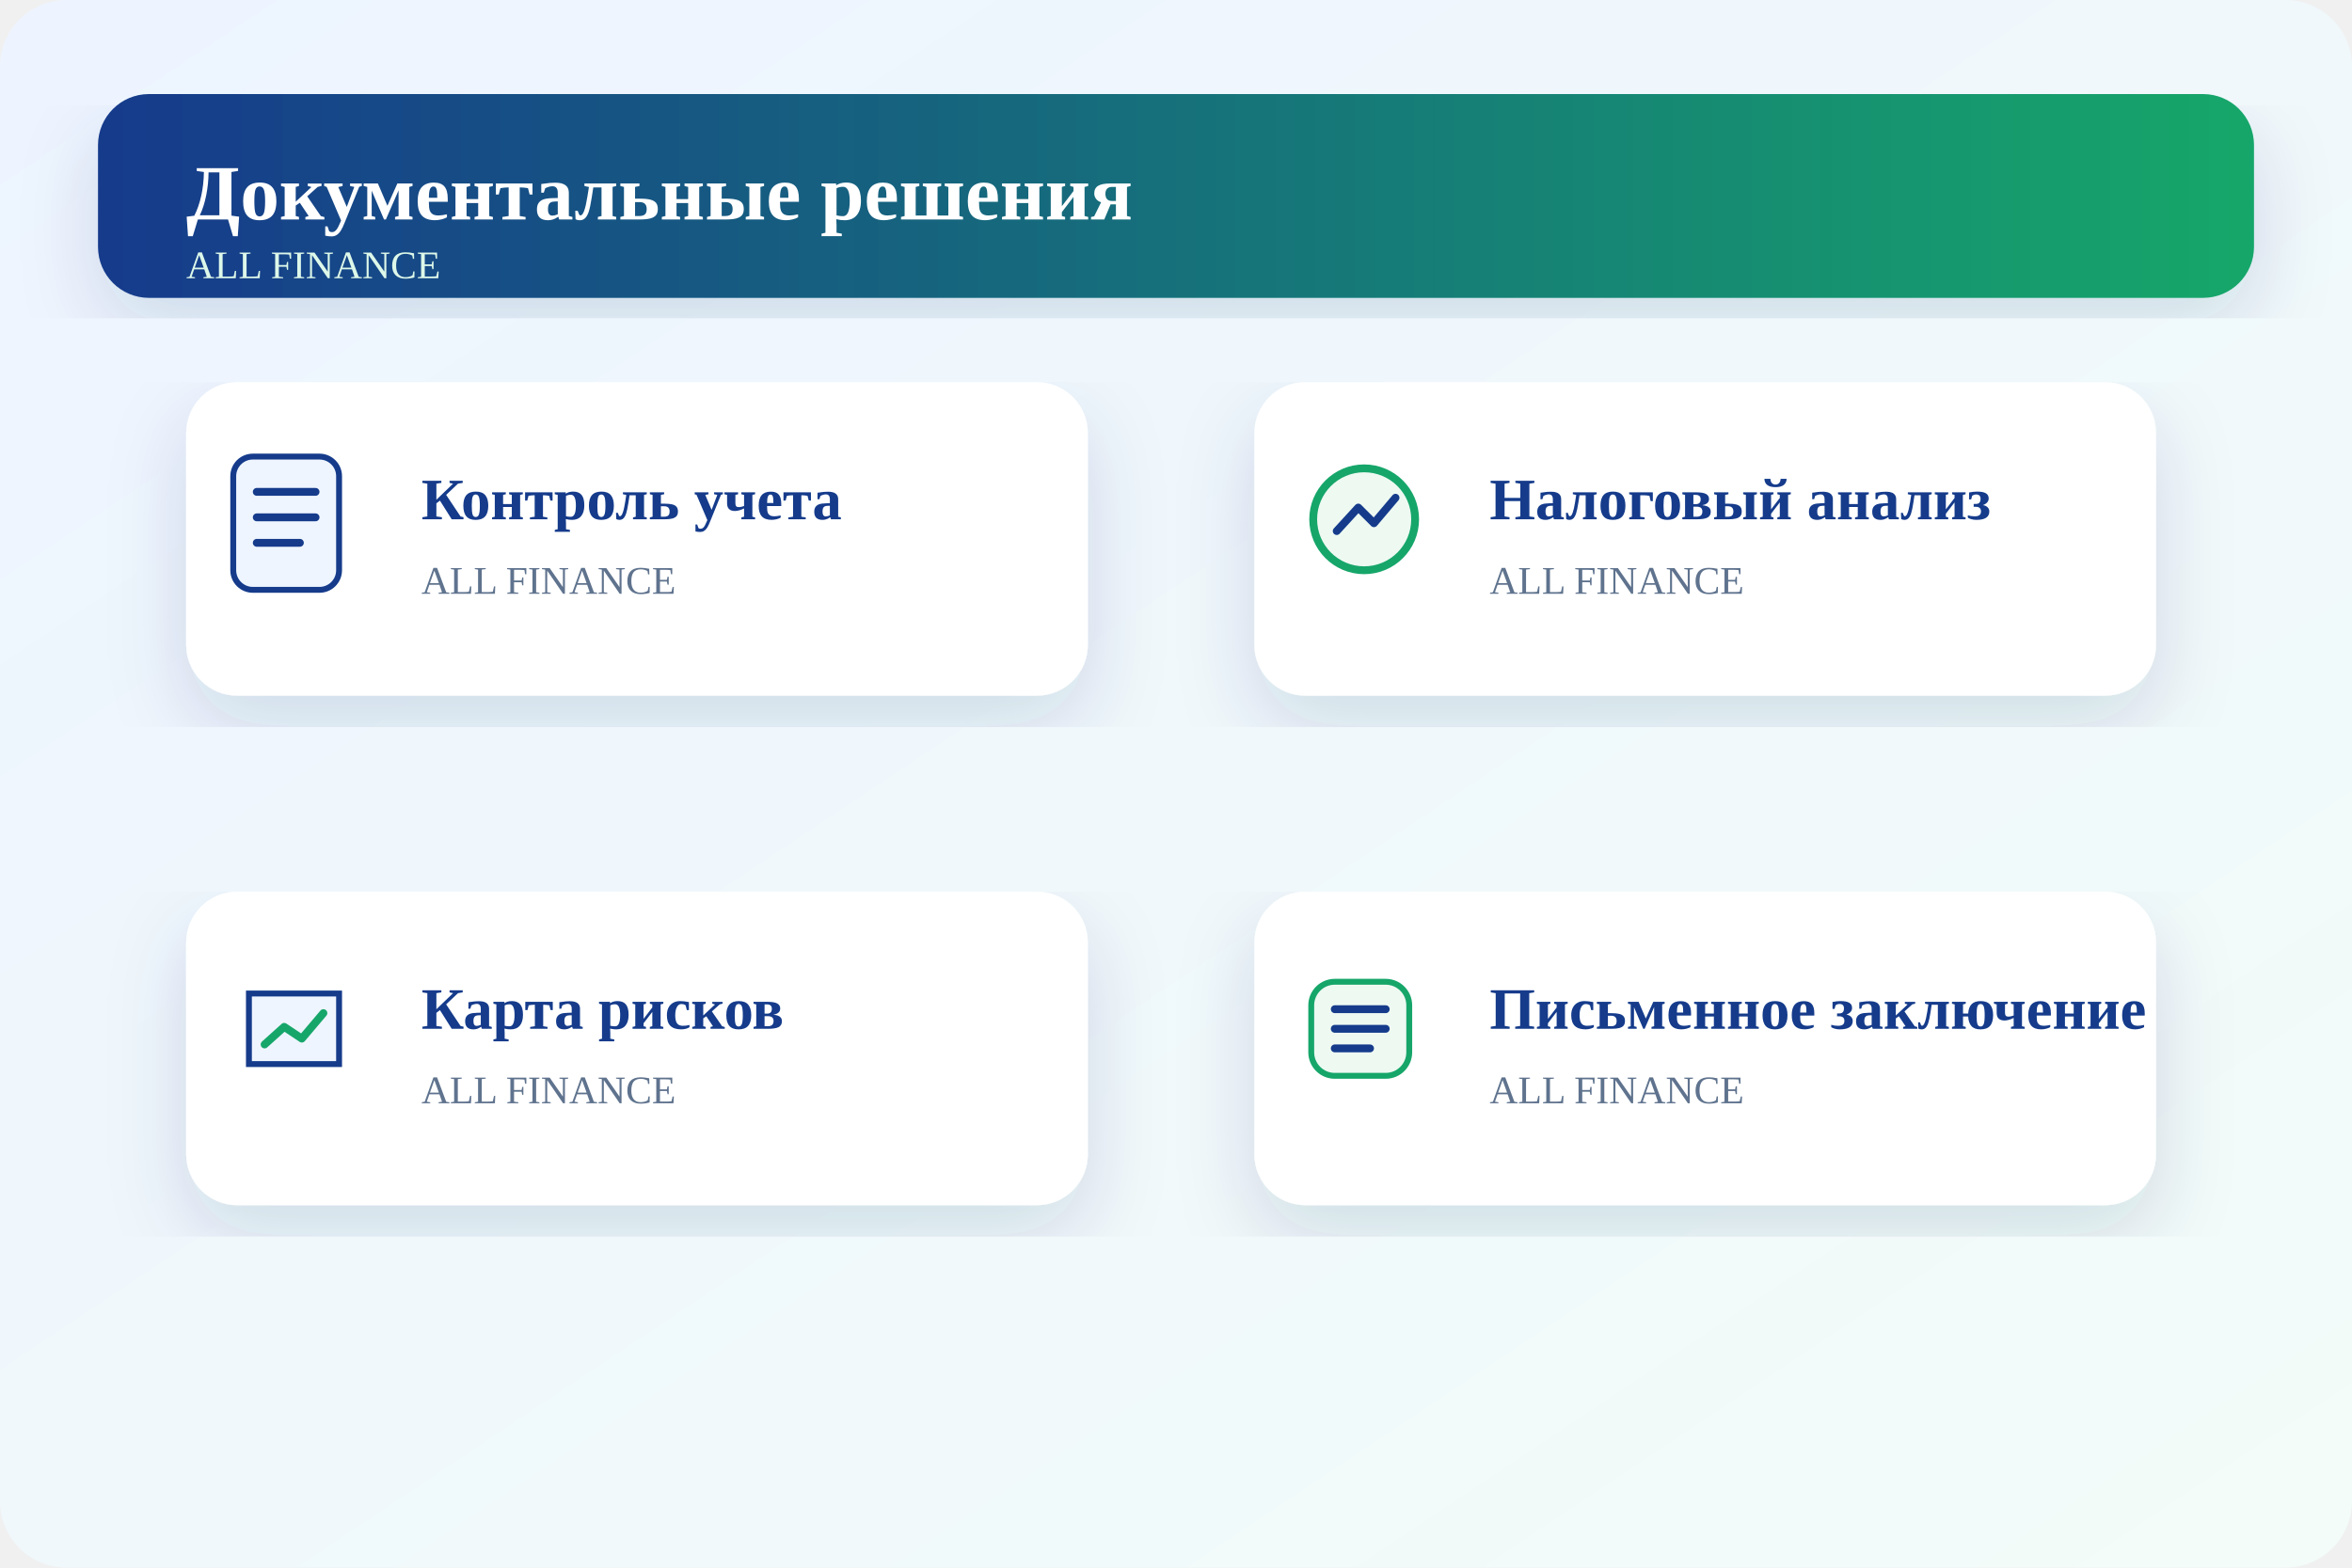
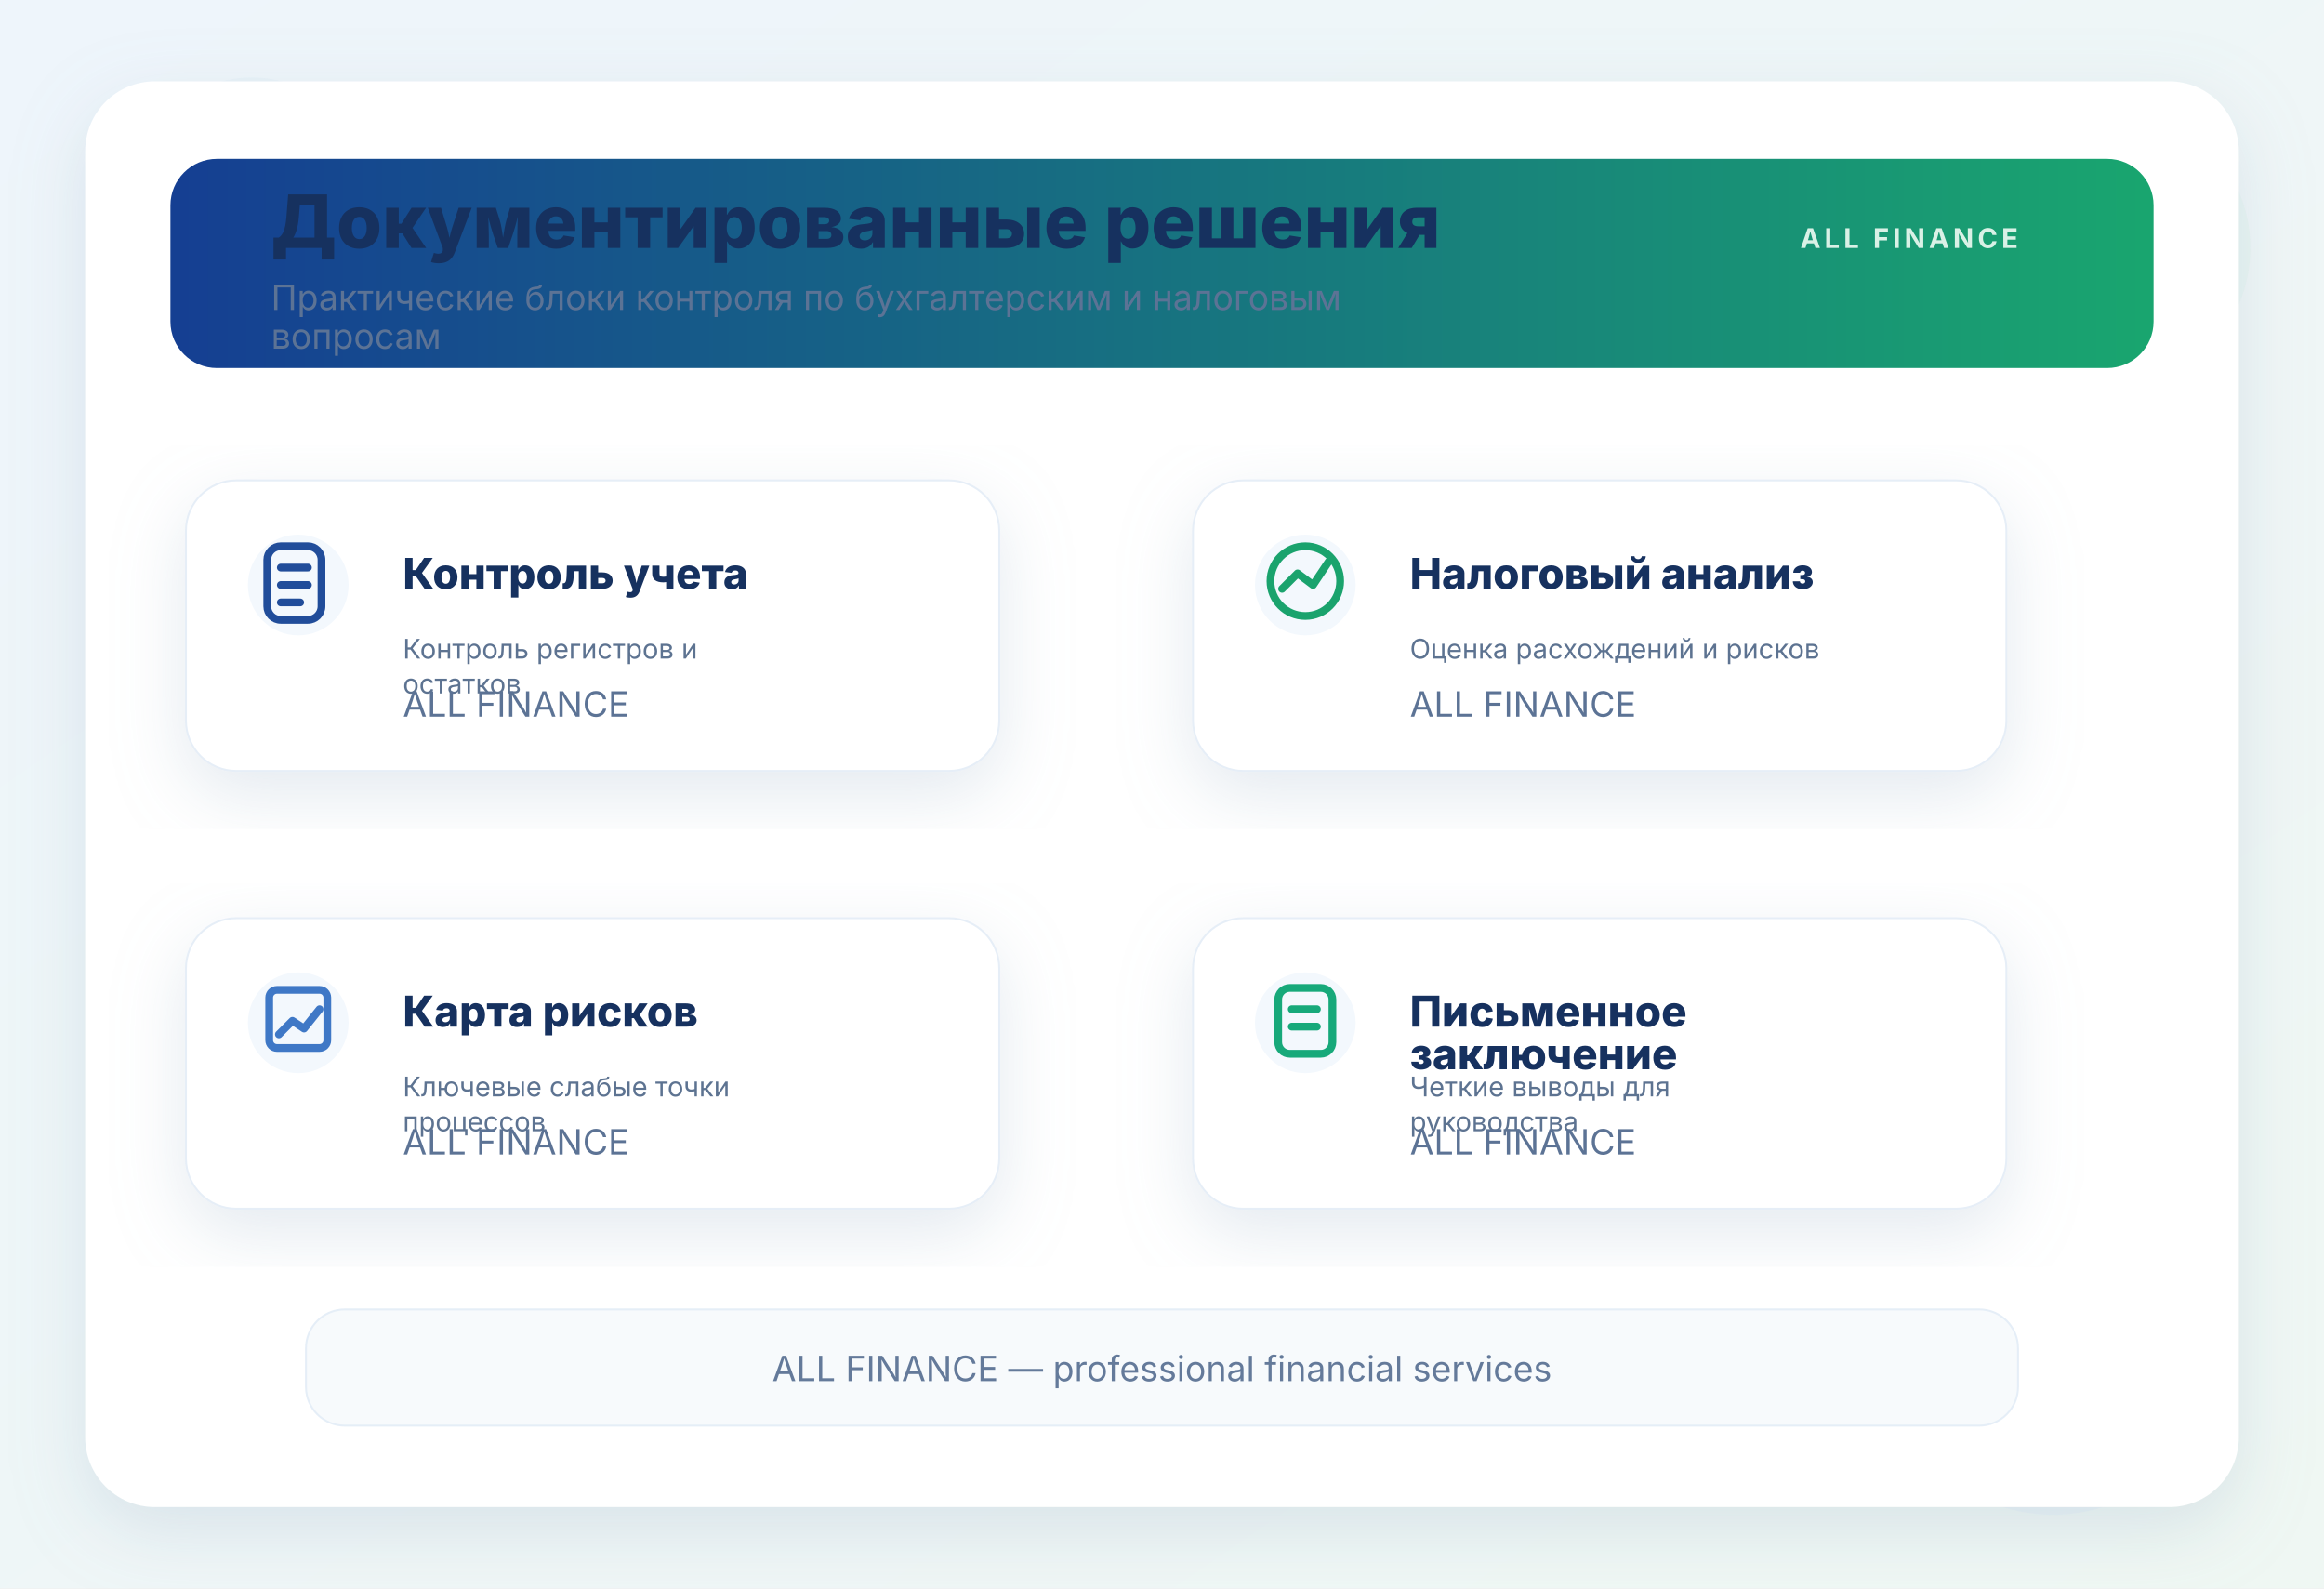
- <svg xmlns="http://www.w3.org/2000/svg" width="1200" height="800" viewBox="0 0 1200 800">
+ <svg xmlns="http://www.w3.org/2000/svg" width="1200" height="820" viewBox="0 0 1200 820" role="img" aria-label="Документированные решения">
  <defs>
-     <linearGradient id="bg" x1="0" y1="0" x2="1" y2="1">
-       <stop offset="0" stop-color="#edf4ff" />
-       <stop offset="1" stop-color="#f3fcf8" />
+     <linearGradient id="bg" x1="0" x2="1" y1="0" y2="1">
+       <stop offset="0%" stop-color="#eef5fb" />
+       <stop offset="100%" stop-color="#eff7f3" />
    </linearGradient>
-     <linearGradient id="hero" x1="0" y1="0" x2="1" y2="0">
-       <stop offset="0" stop-color="#123b8b" />
-       <stop offset="1" stop-color="#16a66a" />
+     <linearGradient id="head" x1="0" x2="1">
+       <stop offset="0%" stop-color="#153f92" />
+       <stop offset="100%" stop-color="#19a56f" />
    </linearGradient>
-     <filter id="shadow">
-       <feDropShadow dx="0" dy="16" stdDeviation="20" flood-color="#0f2f6c" flood-opacity="0.14" />
+     <filter id="shadow" x="-20%" y="-20%" width="140%" height="140%">
+       <feDropShadow dx="0" dy="12" stdDeviation="18" flood-color="#9eb4c9" flood-opacity="0.28" />
    </filter>
+     <style>
+       text{font-family:Inter,Segoe UI,Arial,sans-serif; fill:#16315f}
+       .title{font-size:38px; font-weight:800}
+       .sub{font-size:18px; fill:#5c7395}
+       .cardTitle{font-size:22px; font-weight:800}
+       .cardDesc{font-size:14px; fill:#5d7391}
+       .brand{font-size:14px; font-weight:700; letter-spacing:2px; fill:#d9f1e6}
+     </style>
  </defs>
-   <rect width="1200" height="800" rx="34" fill="url(#bg)" />
-   <rect x="50" y="48" width="1100" height="104" rx="26" fill="url(#hero)" filter="url(#shadow)" />
-   <text x="95" y="112" font-size="40" font-weight="800" fill="#fff">Документальные решения</text>
-   <text x="95" y="142" font-size="20" fill="#ddf8e9">ALL FINANCE</text>
-   <g filter="url(#shadow)">
-     <rect x="95" y="195" width="460" height="160" rx="26" fill="#fff" />
-     <g transform="translate(119,233)">
-       <rect x="0" y="0" width="54" height="68" rx="10" fill="#eff5ff" stroke="#123b8b" stroke-width="3" />
-       <path d="M12 18h30M12 31h30M12 44h22" stroke="#123b8b" stroke-width="4" stroke-linecap="round" />
+   <rect width="1200" height="820" fill="url(#bg)" />
+   <g opacity="0.28">
+     <circle cx="130" cy="98" r="58" fill="#d9e8f5" />
+     <circle cx="1088" cy="128" r="74" fill="#d9efe5" />
+     <circle cx="1060" cy="696" r="86" fill="#dce9f8" />
+   </g>
+   <rect x="44" y="42" width="1112" height="736" rx="36" fill="#ffffff" filter="url(#shadow)" />
+   <rect x="88" y="82" width="1024" height="108" rx="24" fill="url(#head)" />
+   <text x="140" y="128" class="title" fill="#fff">Документированные решения</text>
+   <text x="140" y="160" class="sub" fill="#e9f3ff">
+     <tspan x="140" dy="0">Практические блоки контроля по бухгалтерским и налоговым</tspan>
+     <tspan x="140" dy="20">вопросам</tspan>
+   </text>
+   <text x="1042" y="128" class="brand" text-anchor="end">ALL FINANCE</text>
+   <g>
+     <rect x="96" y="248" width="420" height="150" rx="26" fill="#ffffff" stroke="#e6eef7" filter="url(#shadow)" />
+     <circle cx="154" cy="302" r="26" fill="#f3f8fd" />
+     <g stroke="#214d9a" stroke-width="4" fill="none" stroke-linecap="round" stroke-linejoin="round">
+       <rect x="138" y="282" width="28" height="38" rx="7" />
+       <line x1="145" y1="293" x2="159" y2="293" />
+       <line x1="145" y1="302" x2="159" y2="302" />
+       <line x1="145" y1="311" x2="155" y2="311" />
    </g>
-     <text x="215" y="265" font-size="30" font-weight="800" fill="#123b8b">Контроль учета</text>
-     <text x="215" y="303" font-size="20" fill="#5f738e">ALL FINANCE</text>
+     <text x="208" y="304" class="cardTitle">Контроль учета</text>
+     <text x="208" y="340" class="cardDesc">
+       <tspan x="208" dy="0">Контроль регистров и</tspan>
+       <tspan x="208" dy="18">остатков</tspan>
+     </text>
+     <text x="208" y="370" class="sub">ALL FINANCE</text>
  </g>
-   <g filter="url(#shadow)">
-     <rect x="640" y="195" width="460" height="160" rx="26" fill="#fff" />
-     <g transform="translate(664,233)">
-       <circle cx="32" cy="32" r="26" fill="#eef9f2" stroke="#16a66a" stroke-width="4" />
-       <path d="M18 38l11-12 8 8 11-13" fill="none" stroke="#123b8b" stroke-width="4" stroke-linecap="round" stroke-linejoin="round" />
+   <g>
+     <rect x="616" y="248" width="420" height="150" rx="26" fill="#ffffff" stroke="#e6eef7" filter="url(#shadow)" />
+     <circle cx="674" cy="302" r="26" fill="#f3f8fd" />
+     <g stroke="#1aa36d" stroke-width="4" fill="none" stroke-linecap="round" stroke-linejoin="round">
+       <circle cx="674" cy="300" r="18" />
+       <path d="M662 304 L670 296 L678 302 L686 290" />
    </g>
-     <text x="760" y="265" font-size="30" font-weight="800" fill="#123b8b">Налоговый анализ</text>
-     <text x="760" y="303" font-size="20" fill="#5f738e">ALL FINANCE</text>
+     <text x="728" y="304" class="cardTitle">Налоговый анализ</text>
+     <text x="728" y="340" class="cardDesc">Оценка расхождений и рисков</text>
+     <text x="728" y="370" class="sub">ALL FINANCE</text>
  </g>
-   <g filter="url(#shadow)">
-     <rect x="95" y="455" width="460" height="160" rx="26" fill="#fff" />
-     <g transform="translate(119,493)">
-       <path d="M8 50V14h46v36Z" fill="#eff5ff" stroke="#123b8b" stroke-width="3" />
-       <path d="M16 40l10-9 9 6 11-13" fill="none" stroke="#16a66a" stroke-width="4" stroke-linecap="round" stroke-linejoin="round" />
+   <g>
+     <rect x="96" y="474" width="420" height="150" rx="26" fill="#ffffff" stroke="#e6eef7" filter="url(#shadow)" />
+     <circle cx="154" cy="528" r="26" fill="#f3f8fd" />
+     <g stroke="#3f78c6" stroke-width="4" fill="none" stroke-linecap="round" stroke-linejoin="round">
+       <rect x="139" y="511" width="30" height="30" rx="4" />
+       <path d="M144 534 L151 527 L157 531 L165 521" />
    </g>
-     <text x="215" y="525" font-size="30" font-weight="800" fill="#123b8b">Карта рисков</text>
-     <text x="215" y="563" font-size="20" fill="#5f738e">ALL FINANCE</text>
+     <text x="208" y="530" class="cardTitle">Карта рисков</text>
+     <text x="208" y="566" class="cardDesc">
+       <tspan x="208" dy="0">Ключевые слабые точки</tspan>
+       <tspan x="208" dy="18">процессов</tspan>
+     </text>
+     <text x="208" y="596" class="sub">ALL FINANCE</text>
  </g>
-   <g filter="url(#shadow)">
-     <rect x="640" y="455" width="460" height="160" rx="26" fill="#fff" />
-     <g transform="translate(664,493)">
-       <rect x="5" y="8" width="50" height="48" rx="12" fill="#eef9f2" stroke="#16a66a" stroke-width="3" />
-       <path d="M17 22h26M17 32h26M17 42h18" stroke="#123b8b" stroke-width="4" stroke-linecap="round" />
+   <g>
+     <rect x="616" y="474" width="420" height="150" rx="26" fill="#ffffff" stroke="#e6eef7" filter="url(#shadow)" />
+     <circle cx="674" cy="528" r="26" fill="#f3f8fd" />
+     <g stroke="#17a97a" stroke-width="4" fill="none" stroke-linecap="round" stroke-linejoin="round">
+       <rect x="660" y="510" width="28" height="34" rx="6" />
+       <line x1="667" y1="521" x2="680" y2="521" />
+       <line x1="667" y1="530" x2="680" y2="530" />
    </g>
-     <text x="760" y="525" font-size="30" font-weight="800" fill="#123b8b">Письменное заключение</text>
-     <text x="760" y="563" font-size="20" fill="#5f738e">ALL FINANCE</text>
+     <text x="728" y="530" class="cardTitle">
+       <tspan x="728" dy="0">Письменное</tspan>
+       <tspan x="728" dy="22">заключение</tspan>
+     </text>
+     <text x="728" y="566" class="cardDesc">
+       <tspan x="728" dy="0">Четкие выводы для</tspan>
+       <tspan x="728" dy="18">руководства</tspan>
+     </text>
+     <text x="728" y="596" class="sub">ALL FINANCE</text>
+   </g>
+   <g opacity="0.95">
+     <rect x="158" y="676" width="884" height="60" rx="20" fill="#f7fafc" stroke="#e4edf7" />
+     <text x="600" y="713" class="sub" text-anchor="middle">ALL FINANCE — professional financial services</text>
  </g>
</svg>
